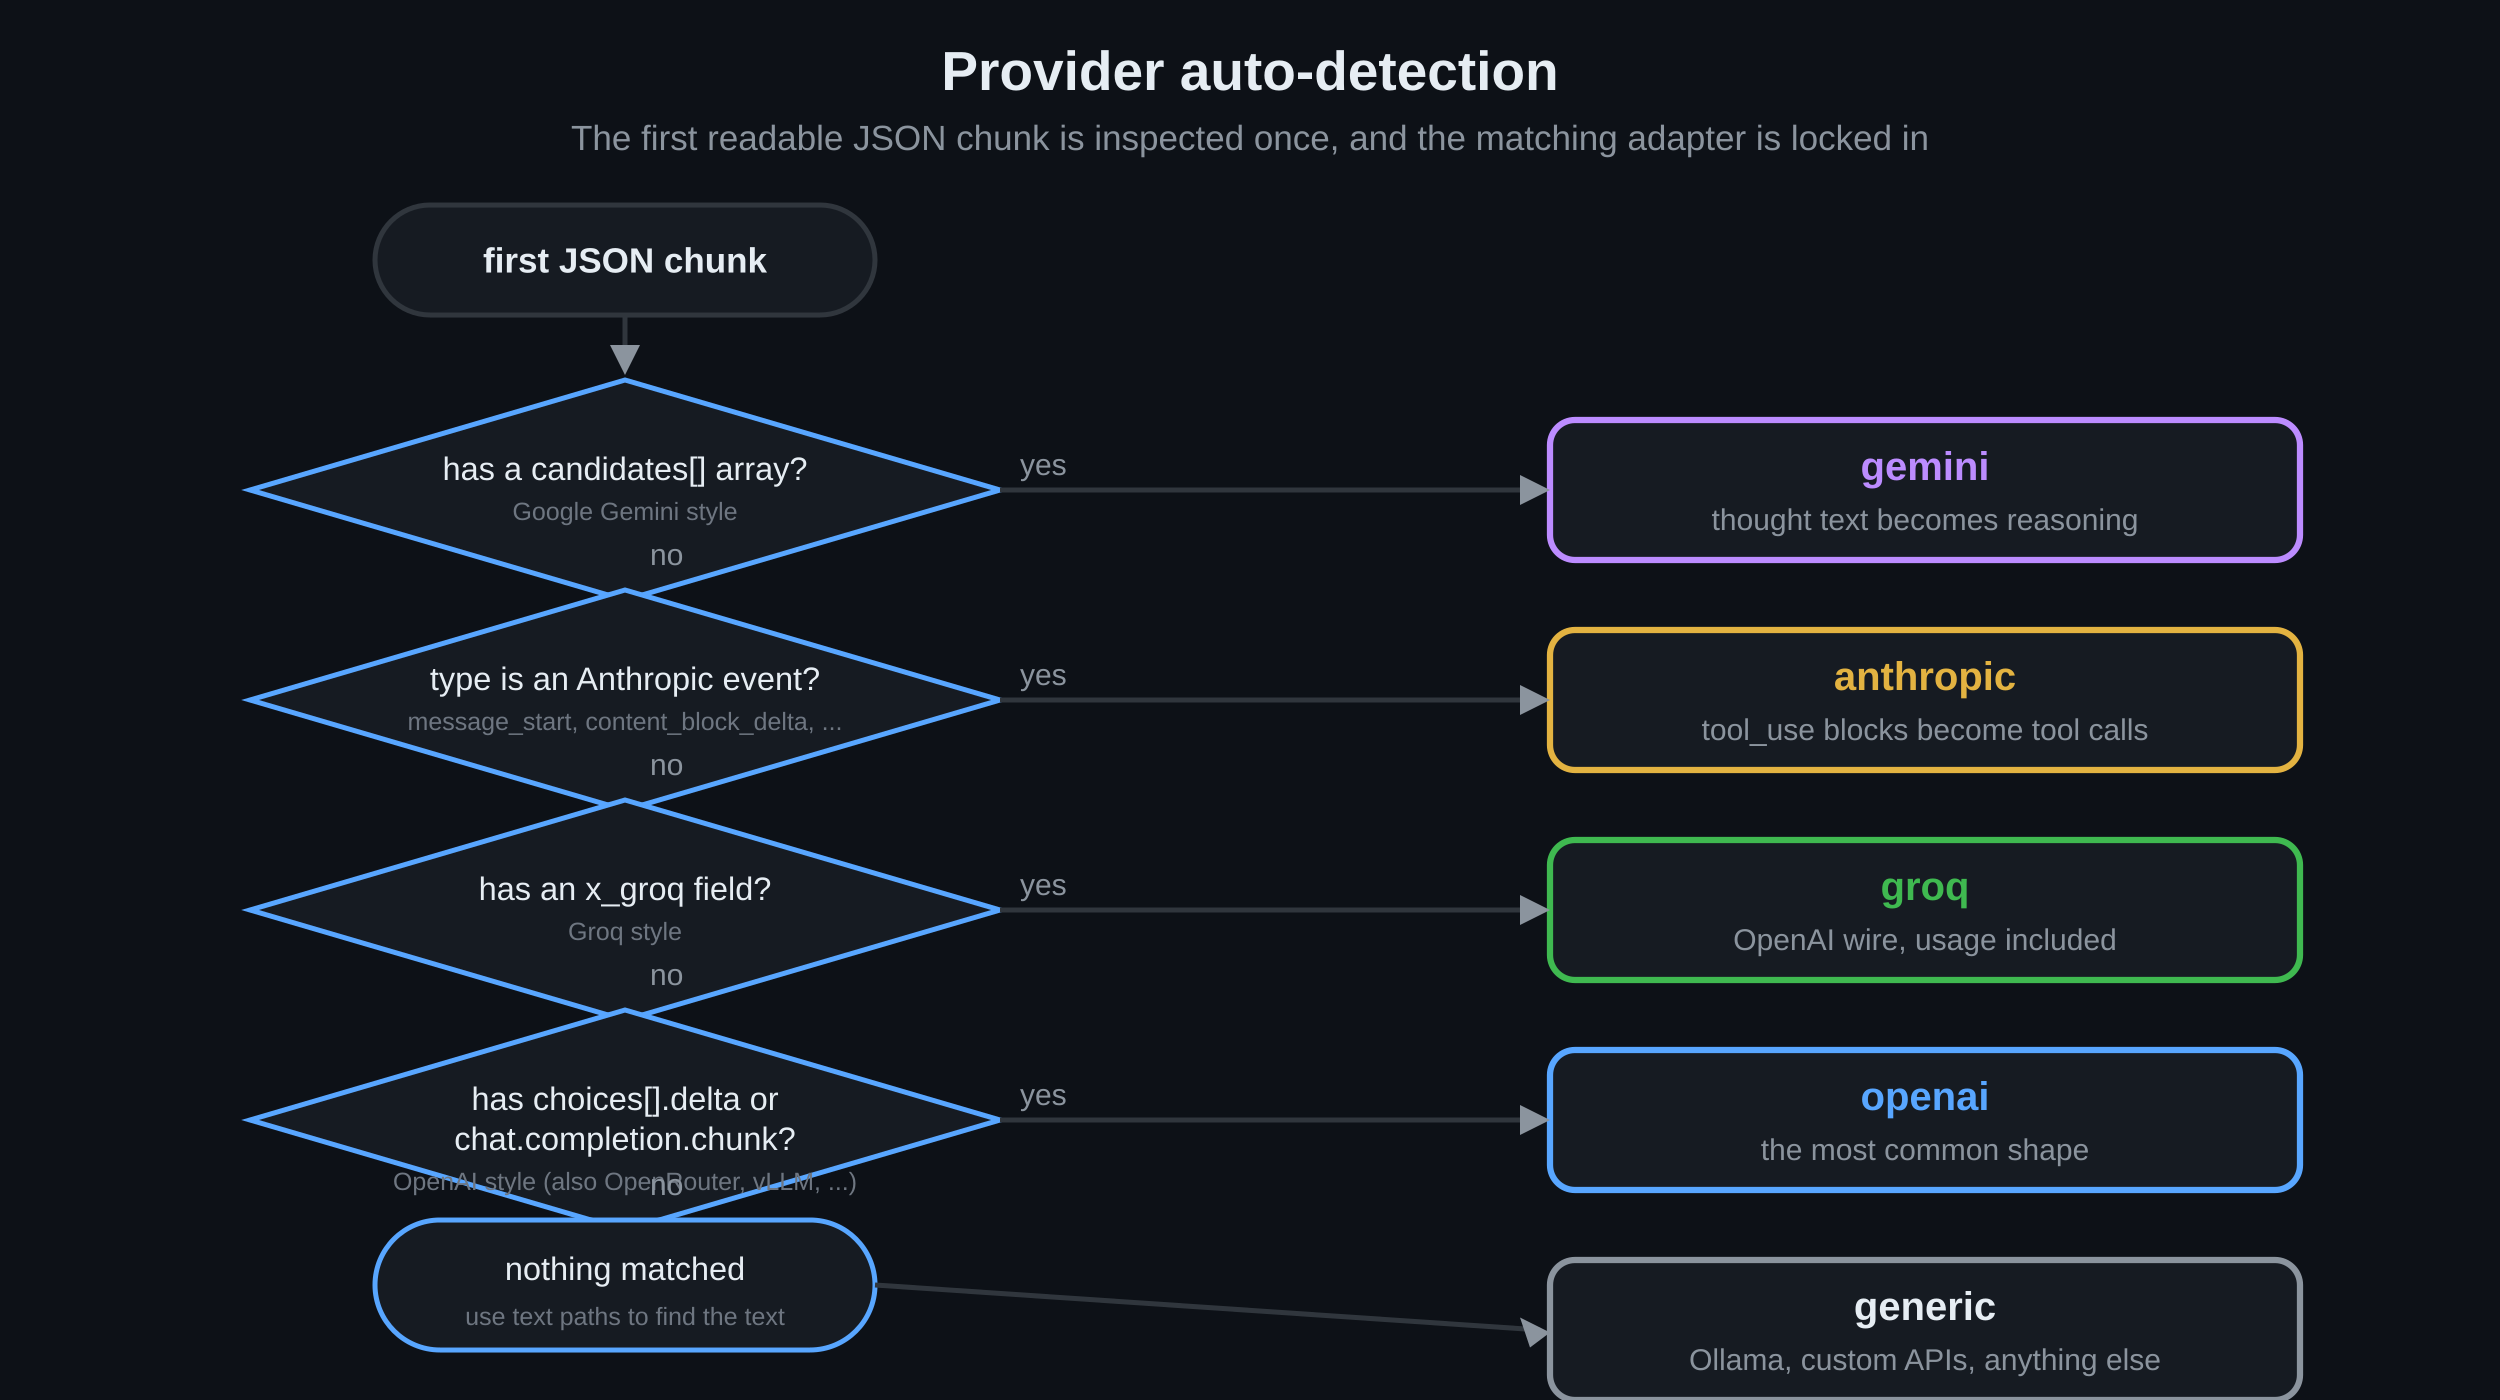
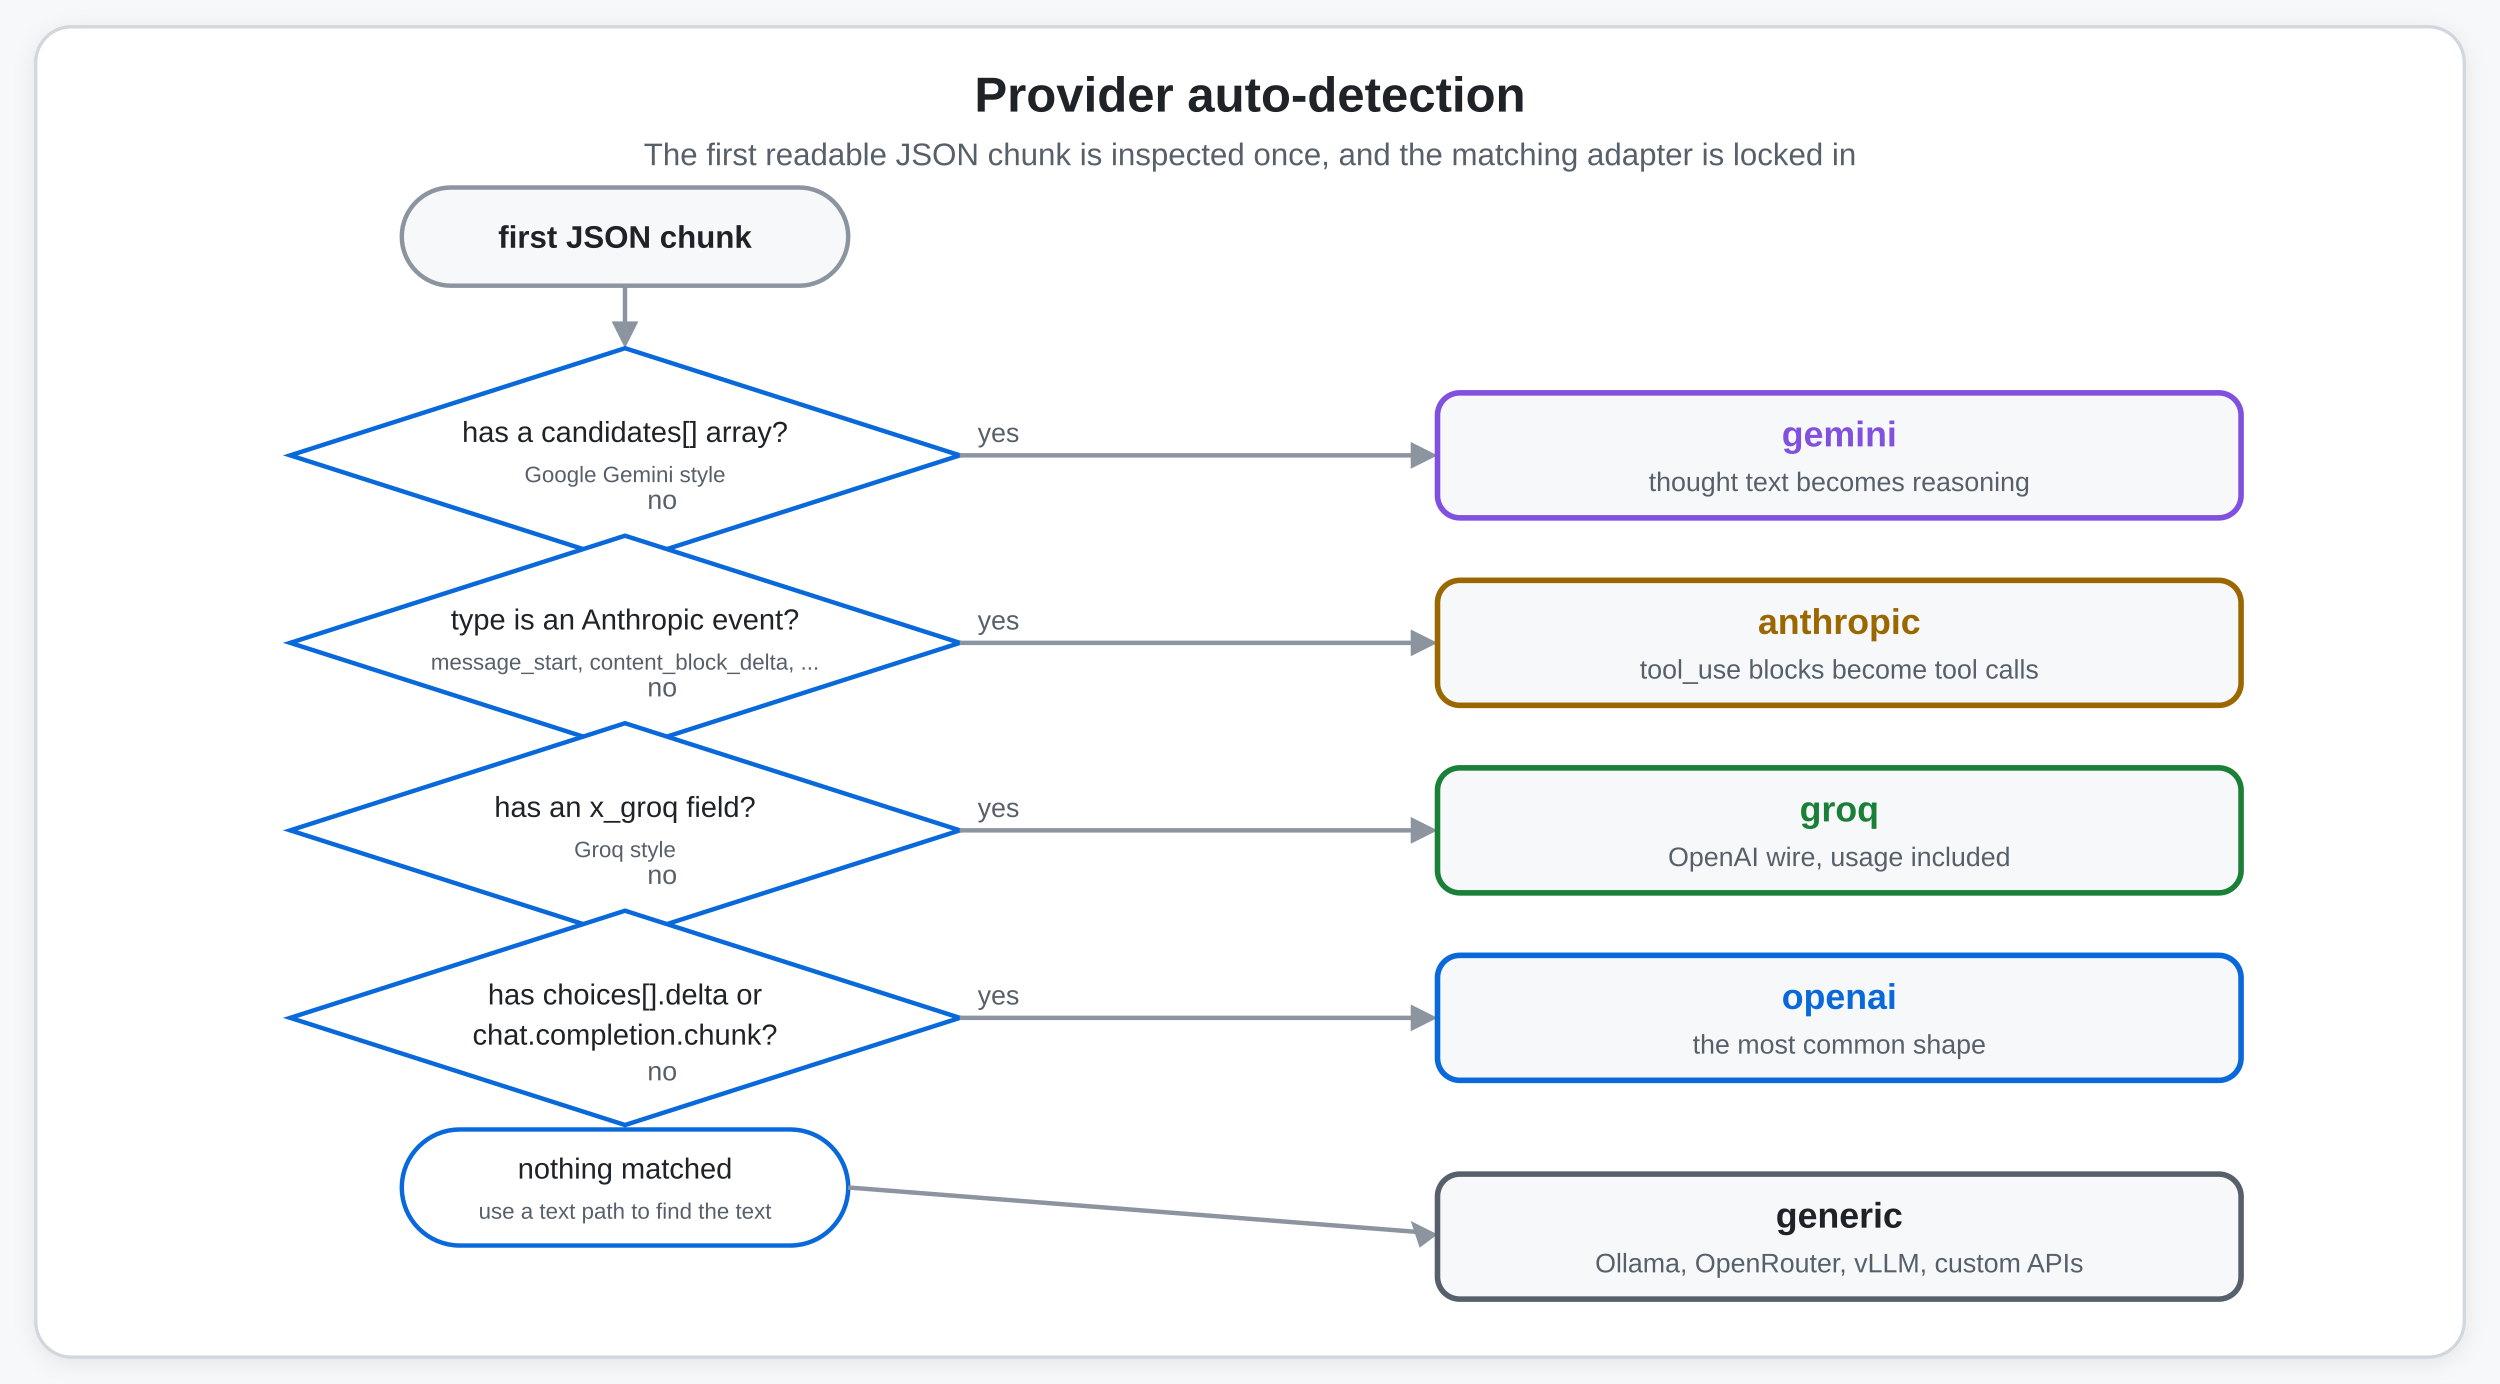
- <svg xmlns="http://www.w3.org/2000/svg" width="1000" height="560" viewBox="0 0 1000 560" font-family="Segoe UI, Arial, sans-serif">
-   <rect width="1000" height="560" fill="#0d1117" />
-   <text x="500" y="36" text-anchor="middle" fill="#e6edf3" font-size="22" font-weight="bold">Provider auto-detection</text>
-   <text x="500" y="60" text-anchor="middle" fill="#8b949e" font-size="14">The first readable JSON chunk is inspected once, and the matching adapter is locked in</text>
-   <g stroke="#30363d" stroke-width="2" fill="none">
-     <line x1="250" y1="118" x2="250" y2="146" />
-     <line x1="250" y1="202" x2="250" y2="230" />
-     <line x1="250" y1="286" x2="250" y2="314" />
-     <line x1="250" y1="370" x2="250" y2="398" />
-     <line x1="250" y1="454" x2="250" y2="482" />
+ <svg xmlns="http://www.w3.org/2000/svg" width="1120" height="620" viewBox="0 0 1120 620" font-family="-apple-system, 'Segoe UI', 'Helvetica Neue', Arial, sans-serif">
+   <defs>
+     <filter id="shadow" x="-3%" y="-3%" width="106%" height="110%">
+       <feDropShadow dx="0" dy="2" stdDeviation="5" flood-color="#1f2328" flood-opacity="0.08" />
+     </filter>
+   </defs>
+   <rect width="1120" height="620" fill="#f6f8fa" />
+   <rect x="16" y="12" width="1088" height="596" rx="16" fill="#ffffff" stroke="#d0d7de" stroke-width="1.5" filter="url(#shadow)" />
+   <text x="560" y="50" text-anchor="middle" fill="#1f2328" font-size="22" font-weight="bold">Provider auto-detection</text>
+   <text x="560" y="74" text-anchor="middle" fill="#57606a" font-size="14">The first readable JSON chunk is inspected once, and the matching adapter is locked in</text>
+   <g stroke="#8c959f" stroke-width="2" fill="none">
+     <line x1="280" y1="128" x2="280" y2="150" />
+     <line x1="280" y1="212" x2="280" y2="234" />
+     <line x1="280" y1="296" x2="280" y2="318" />
+     <line x1="280" y1="380" x2="280" y2="402" />
+     <line x1="280" y1="464" x2="280" y2="500" />
  </g>
-   <g fill="#8b949e">
-     <polygon points="250,150 244,138 256,138" />
-     <polygon points="250,234 244,222 256,222" />
-     <polygon points="250,318 244,306 256,306" />
-     <polygon points="250,402 244,390 256,390" />
-     <polygon points="250,486 244,474 256,474" />
+   <g fill="#8c959f">
+     <polygon points="280,156 274,144 286,144" />
+     <polygon points="280,240 274,228 286,228" />
+     <polygon points="280,324 274,312 286,312" />
+     <polygon points="280,408 274,396 286,396" />
+     <polygon points="280,506 274,494 286,494" />
  </g>
-   <rect x="150" y="82" width="200" height="44" rx="22" fill="#161b22" stroke="#30363d" stroke-width="2" />
-   <text x="250" y="109" text-anchor="middle" fill="#e6edf3" font-size="14" font-weight="bold">first JSON chunk</text>
-   <polygon points="250,152 400,196 250,240 100,196" fill="#161b22" stroke="#58a6ff" stroke-width="2" />
-   <text x="250" y="192" text-anchor="middle" fill="#e6edf3" font-size="13">has a candidates[] array?</text>
-   <text x="250" y="208" text-anchor="middle" fill="#6e7681" font-size="10">Google Gemini style</text>
-   <polygon points="250,236 400,280 250,324 100,280" fill="#161b22" stroke="#58a6ff" stroke-width="2" />
-   <text x="250" y="276" text-anchor="middle" fill="#e6edf3" font-size="13">type is an Anthropic event?</text>
-   <text x="250" y="292" text-anchor="middle" fill="#6e7681" font-size="10">message_start, content_block_delta, ...</text>
-   <polygon points="250,320 400,364 250,408 100,364" fill="#161b22" stroke="#58a6ff" stroke-width="2" />
-   <text x="250" y="360" text-anchor="middle" fill="#e6edf3" font-size="13">has an x_groq field?</text>
-   <text x="250" y="376" text-anchor="middle" fill="#6e7681" font-size="10">Groq style</text>
-   <polygon points="250,404 400,448 250,492 100,448" fill="#161b22" stroke="#58a6ff" stroke-width="2" />
-   <text x="250" y="444" text-anchor="middle" fill="#e6edf3" font-size="13">has choices[].delta or</text>
-   <text x="250" y="460" text-anchor="middle" fill="#e6edf3" font-size="13">chat.completion.chunk?</text>
-   <text x="250" y="476" text-anchor="middle" fill="#6e7681" font-size="10">OpenAI style (also OpenRouter, vLLM, ...)</text>
-   <rect x="150" y="488" width="200" height="52" rx="26" fill="#161b22" stroke="#58a6ff" stroke-width="2" />
-   <text x="250" y="512" text-anchor="middle" fill="#e6edf3" font-size="13">nothing matched</text>
-   <text x="250" y="530" text-anchor="middle" fill="#6e7681" font-size="10">use text paths to find the text</text>
-   <g fill="#8b949e" font-size="12">
-     <text x="408" y="190">yes</text>
-     <text x="260" y="226">no</text>
-     <text x="408" y="274">yes</text>
-     <text x="260" y="310">no</text>
-     <text x="408" y="358">yes</text>
-     <text x="260" y="394">no</text>
-     <text x="408" y="442">yes</text>
-     <text x="260" y="478">no</text>
+   <rect x="180" y="84" width="200" height="44" rx="22" fill="#f6f8fa" stroke="#8c959f" stroke-width="2" />
+   <text x="280" y="111" text-anchor="middle" fill="#1f2328" font-size="14" font-weight="bold">first JSON chunk</text>
+   <polygon points="280,156 430,204 280,252 130,204" fill="#ffffff" stroke="#0969da" stroke-width="2" />
+   <text x="280" y="198" text-anchor="middle" fill="#1f2328" font-size="13">has a candidates[] array?</text>
+   <text x="280" y="216" text-anchor="middle" fill="#57606a" font-size="10">Google Gemini style</text>
+   <polygon points="280,240 430,288 280,336 130,288" fill="#ffffff" stroke="#0969da" stroke-width="2" />
+   <text x="280" y="282" text-anchor="middle" fill="#1f2328" font-size="13">type is an Anthropic event?</text>
+   <text x="280" y="300" text-anchor="middle" fill="#57606a" font-size="10">message_start, content_block_delta, ...</text>
+   <polygon points="280,324 430,372 280,420 130,372" fill="#ffffff" stroke="#0969da" stroke-width="2" />
+   <text x="280" y="366" text-anchor="middle" fill="#1f2328" font-size="13">has an x_groq field?</text>
+   <text x="280" y="384" text-anchor="middle" fill="#57606a" font-size="10">Groq style</text>
+   <polygon points="280,408 430,456 280,504 130,456" fill="#ffffff" stroke="#0969da" stroke-width="2" />
+   <text x="280" y="450" text-anchor="middle" fill="#1f2328" font-size="13">has choices[].delta or</text>
+   <text x="280" y="468" text-anchor="middle" fill="#1f2328" font-size="13">chat.completion.chunk?</text>
+   <rect x="180" y="506" width="200" height="52" rx="26" fill="#ffffff" stroke="#0969da" stroke-width="2" />
+   <text x="280" y="528" text-anchor="middle" fill="#1f2328" font-size="13">nothing matched</text>
+   <text x="280" y="546" text-anchor="middle" fill="#57606a" font-size="10">use a text path to find the text</text>
+   <g fill="#57606a" font-size="12">
+     <text x="438" y="198">yes</text>
+     <text x="290" y="228">no</text>
+     <text x="438" y="282">yes</text>
+     <text x="290" y="312">no</text>
+     <text x="438" y="366">yes</text>
+     <text x="290" y="396">no</text>
+     <text x="438" y="450">yes</text>
+     <text x="290" y="484">no</text>
+   </g>
+   <g stroke="#8c959f" stroke-width="2" fill="none">
+     <line x1="430" y1="204" x2="636" y2="204" />
+     <line x1="430" y1="288" x2="636" y2="288" />
+     <line x1="430" y1="372" x2="636" y2="372" />
+     <line x1="430" y1="456" x2="636" y2="456" />
+     <line x1="380" y1="532" x2="636" y2="552" />
+   </g>
+   <g fill="#8c959f">
+     <polygon points="644,204 632,198 632,210" />
+     <polygon points="644,288 632,282 632,294" />
+     <polygon points="644,372 632,366 632,378" />
+     <polygon points="644,456 632,450 632,462" />
+     <polygon points="644,553 632,547 636,559" />
  </g>
  <g>
-     <rect x="620" y="168" width="300" height="56" rx="10" fill="#161b22" stroke="#bc8cff" stroke-width="2.5" />
-     <text x="770" y="192" text-anchor="middle" fill="#bc8cff" font-size="16" font-weight="bold">gemini</text>
-     <text x="770" y="212" text-anchor="middle" fill="#8b949e" font-size="12">thought text becomes reasoning</text>
+     <rect x="644" y="176" width="360" height="56" rx="10" fill="#f6f8fa" stroke="#8250df" stroke-width="2.5" />
+     <text x="824" y="200" text-anchor="middle" fill="#8250df" font-size="16" font-weight="bold">gemini</text>
+     <text x="824" y="220" text-anchor="middle" fill="#57606a" font-size="12">thought text becomes reasoning</text>
  </g>
  <g>
-     <rect x="620" y="252" width="300" height="56" rx="10" fill="#161b22" stroke="#e3b341" stroke-width="2.5" />
-     <text x="770" y="276" text-anchor="middle" fill="#e3b341" font-size="16" font-weight="bold">anthropic</text>
-     <text x="770" y="296" text-anchor="middle" fill="#8b949e" font-size="12">tool_use blocks become tool calls</text>
+     <rect x="644" y="260" width="360" height="56" rx="10" fill="#f6f8fa" stroke="#9a6700" stroke-width="2.5" />
+     <text x="824" y="284" text-anchor="middle" fill="#9a6700" font-size="16" font-weight="bold">anthropic</text>
+     <text x="824" y="304" text-anchor="middle" fill="#57606a" font-size="12">tool_use blocks become tool calls</text>
  </g>
  <g>
-     <rect x="620" y="336" width="300" height="56" rx="10" fill="#161b22" stroke="#3fb950" stroke-width="2.5" />
-     <text x="770" y="360" text-anchor="middle" fill="#3fb950" font-size="16" font-weight="bold">groq</text>
-     <text x="770" y="380" text-anchor="middle" fill="#8b949e" font-size="12">OpenAI wire, usage included</text>
+     <rect x="644" y="344" width="360" height="56" rx="10" fill="#f6f8fa" stroke="#1a7f37" stroke-width="2.5" />
+     <text x="824" y="368" text-anchor="middle" fill="#1a7f37" font-size="16" font-weight="bold">groq</text>
+     <text x="824" y="388" text-anchor="middle" fill="#57606a" font-size="12">OpenAI wire, usage included</text>
  </g>
  <g>
-     <rect x="620" y="420" width="300" height="56" rx="10" fill="#161b22" stroke="#58a6ff" stroke-width="2.5" />
-     <text x="770" y="444" text-anchor="middle" fill="#58a6ff" font-size="16" font-weight="bold">openai</text>
-     <text x="770" y="464" text-anchor="middle" fill="#8b949e" font-size="12">the most common shape</text>
+     <rect x="644" y="428" width="360" height="56" rx="10" fill="#f6f8fa" stroke="#0969da" stroke-width="2.5" />
+     <text x="824" y="452" text-anchor="middle" fill="#0969da" font-size="16" font-weight="bold">openai</text>
+     <text x="824" y="472" text-anchor="middle" fill="#57606a" font-size="12">the most common shape</text>
  </g>
  <g>
-     <rect x="620" y="504" width="300" height="56" rx="10" fill="#161b22" stroke="#8b949e" stroke-width="2.5" />
-     <text x="770" y="528" text-anchor="middle" fill="#e6edf3" font-size="16" font-weight="bold">generic</text>
-     <text x="770" y="548" text-anchor="middle" fill="#8b949e" font-size="12">Ollama, custom APIs, anything else</text>
-   </g>
-   <g stroke="#30363d" stroke-width="2" fill="none">
-     <line x1="400" y1="196" x2="616" y2="196" />
-     <line x1="400" y1="280" x2="616" y2="280" />
-     <line x1="400" y1="364" x2="616" y2="364" />
-     <line x1="400" y1="448" x2="616" y2="448" />
-     <line x1="350" y1="514" x2="616" y2="532" />
-   </g>
-   <g fill="#8b949e">
-     <polygon points="620,196 608,190 608,202" />
-     <polygon points="620,280 608,274 608,286" />
-     <polygon points="620,364 608,358 608,370" />
-     <polygon points="620,448 608,442 608,454" />
-     <polygon points="620,533 608,527 612,539" />
+     <rect x="644" y="526" width="360" height="56" rx="10" fill="#f6f8fa" stroke="#57606a" stroke-width="2.5" />
+     <text x="824" y="550" text-anchor="middle" fill="#1f2328" font-size="16" font-weight="bold">generic</text>
+     <text x="824" y="570" text-anchor="middle" fill="#57606a" font-size="12">Ollama, OpenRouter, vLLM, custom APIs</text>
  </g>
</svg>
